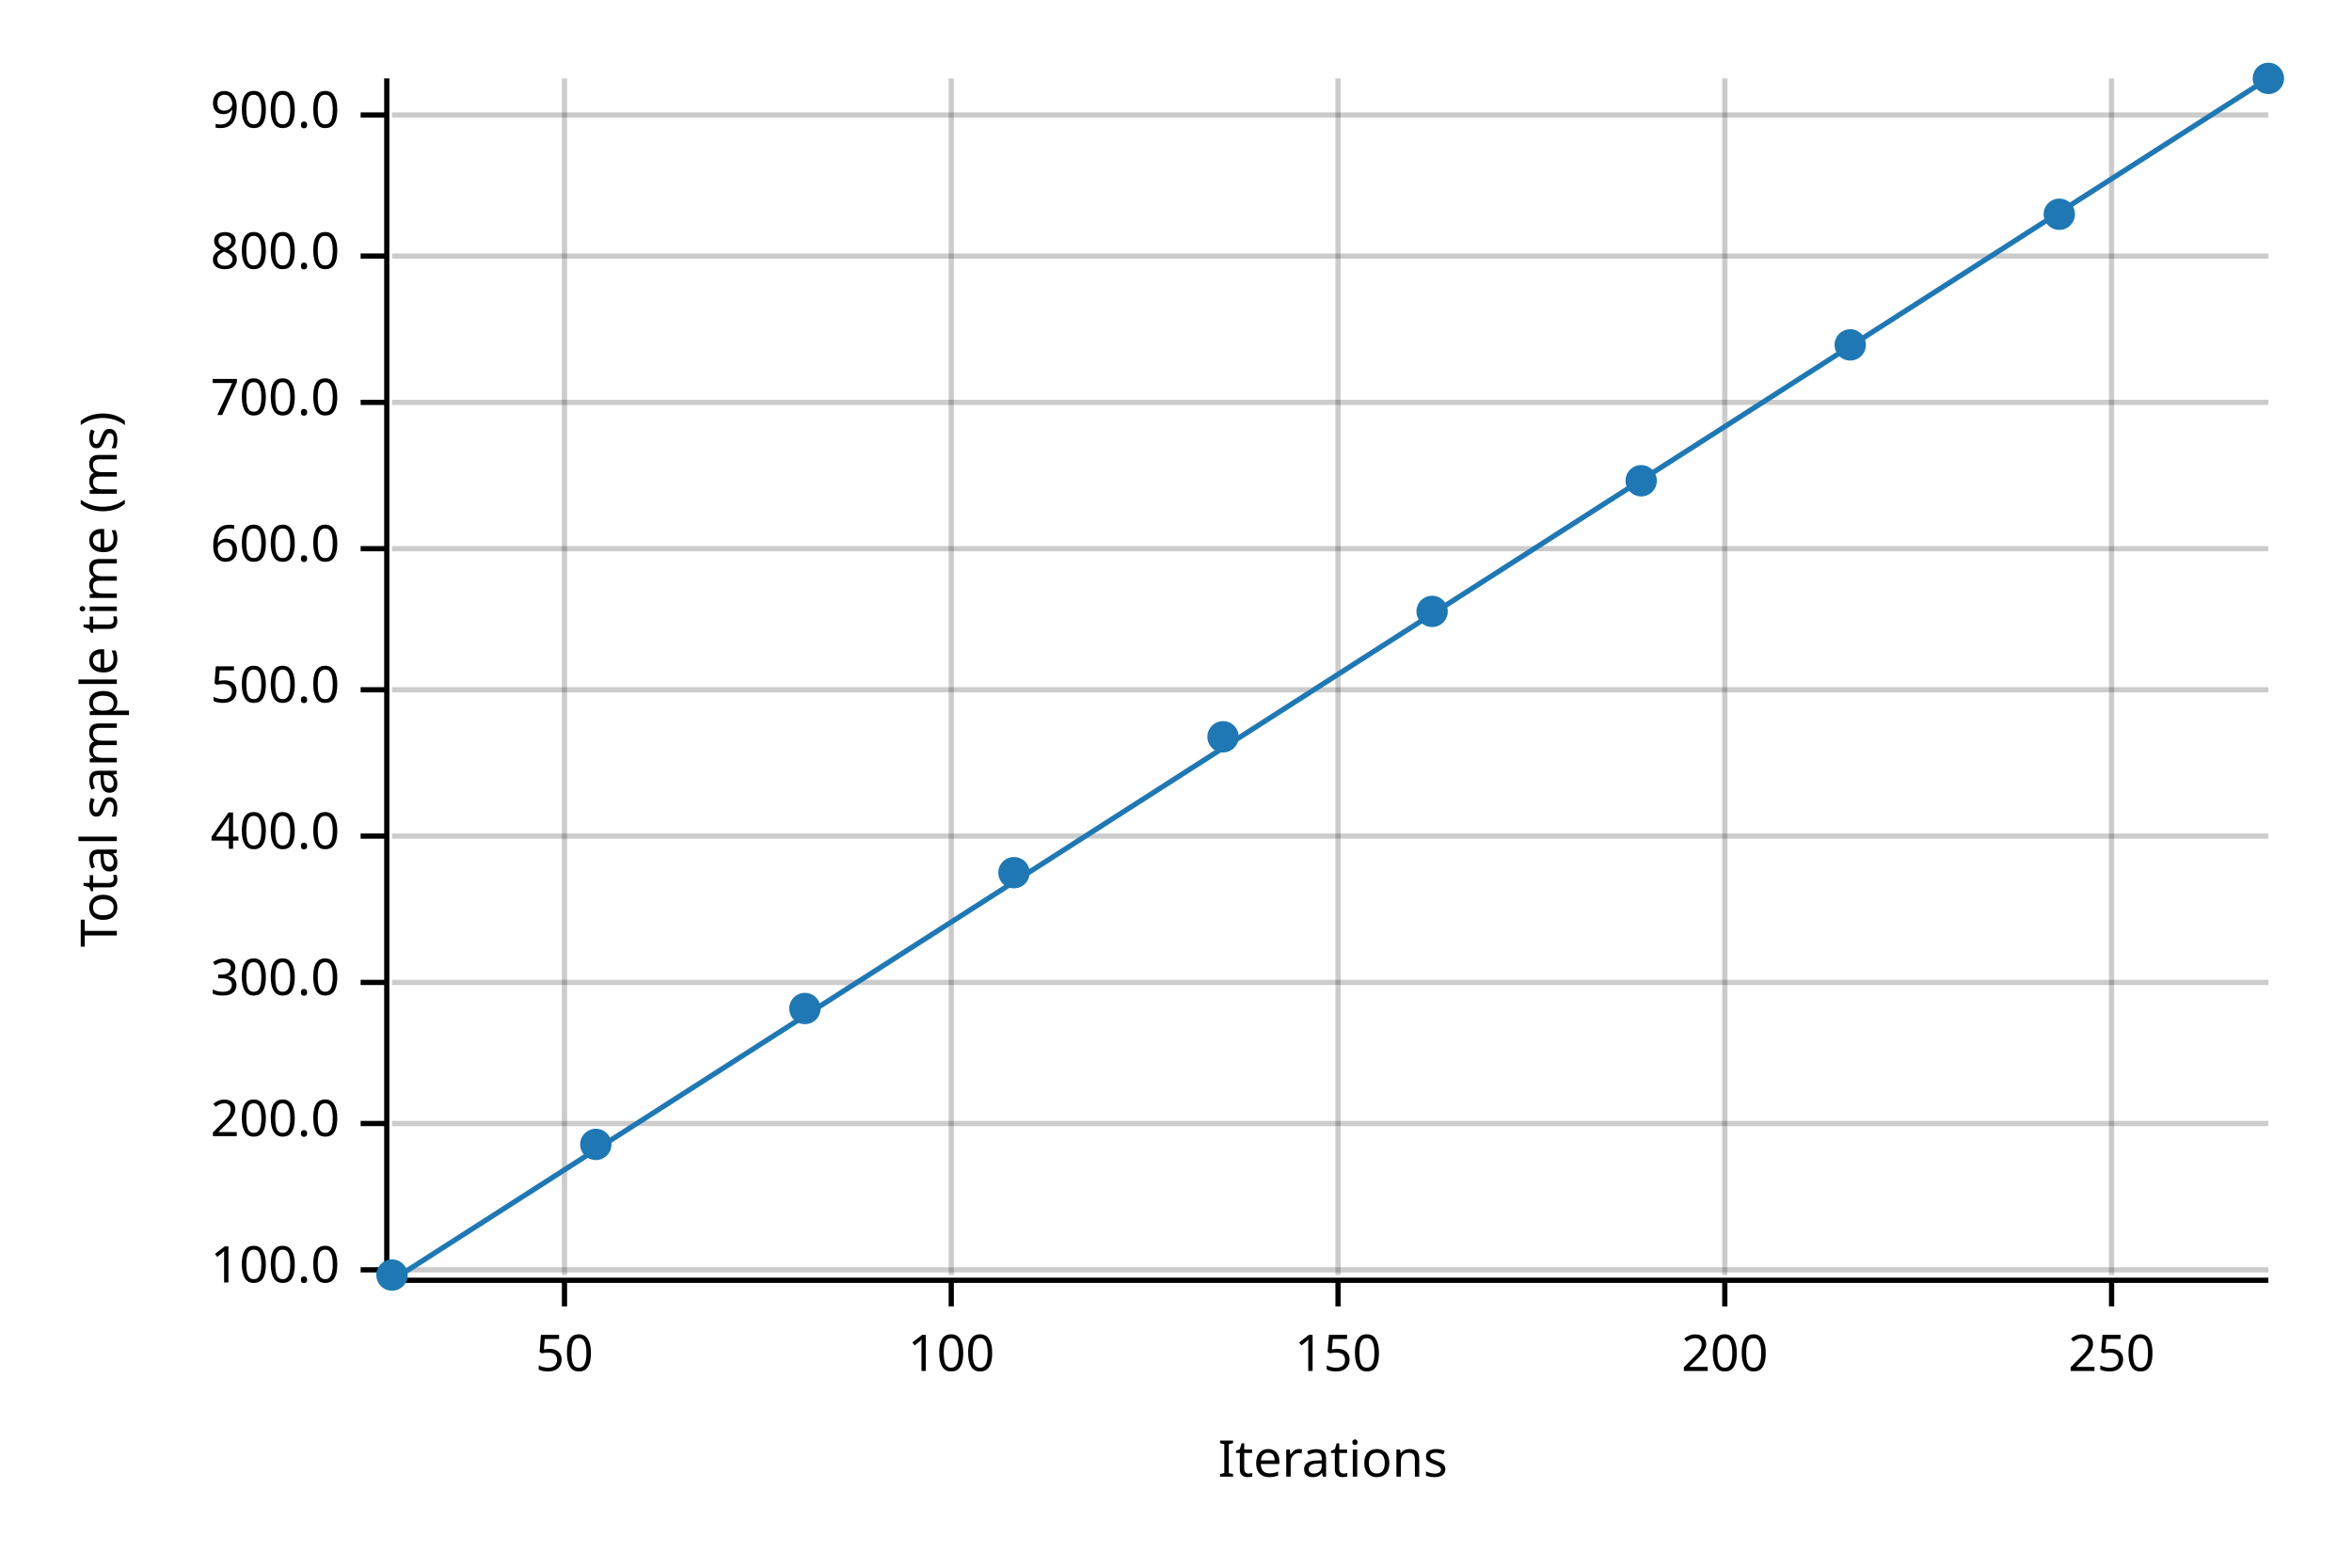
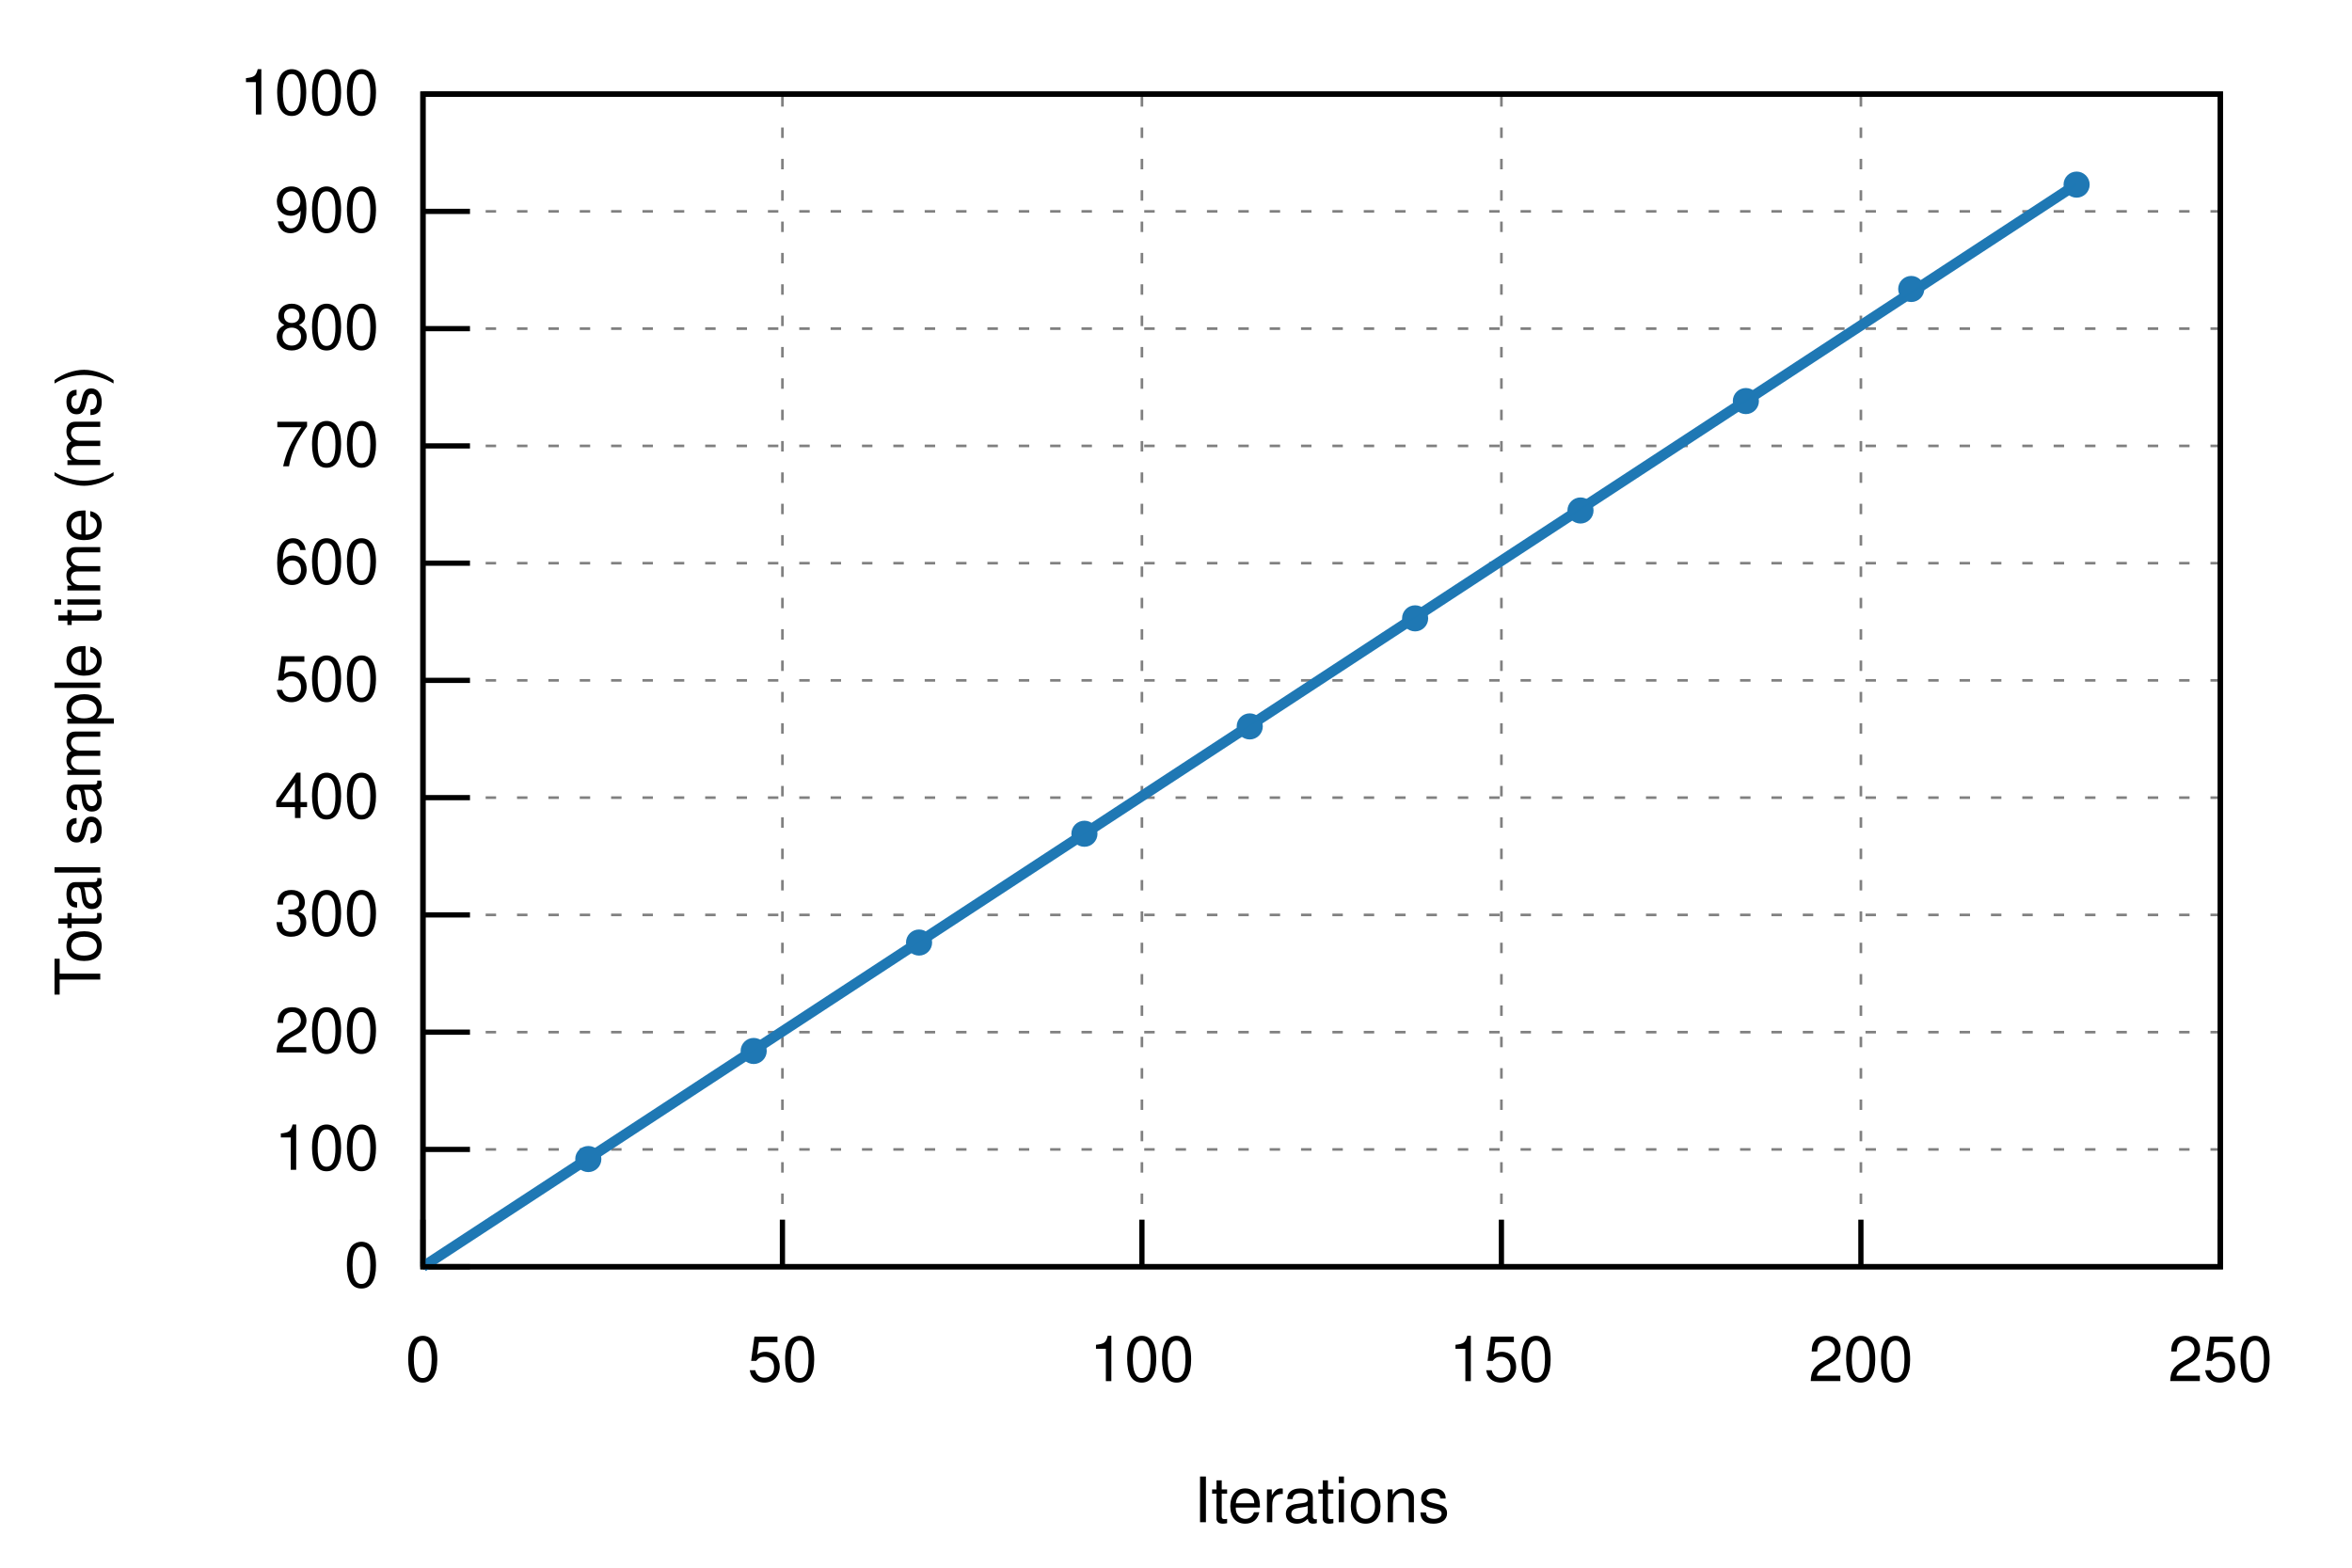
- <svg xmlns="http://www.w3.org/2000/svg" width="450" height="300" viewBox="0 0 450 300">
-   <text x="15" y="130" dy="0.76em" text-anchor="middle" font-family="sans-serif" font-size="9.677" opacity="1" fill="#000000" transform="rotate(270, 15, 130)">
- Total sample time (ms)
- </text>
-   <text x="255" y="285" dy="-0.5ex" text-anchor="middle" font-family="sans-serif" font-size="9.677" opacity="1" fill="#000000">
- Iterations
- </text>
-   <line opacity="0.2" stroke="#000000" stroke-width="1" x1="108" y1="244" x2="108" y2="15" />
-   <line opacity="0.2" stroke="#000000" stroke-width="1" x1="182" y1="244" x2="182" y2="15" />
-   <line opacity="0.2" stroke="#000000" stroke-width="1" x1="256" y1="244" x2="256" y2="15" />
-   <line opacity="0.2" stroke="#000000" stroke-width="1" x1="330" y1="244" x2="330" y2="15" />
-   <line opacity="0.2" stroke="#000000" stroke-width="1" x1="404" y1="244" x2="404" y2="15" />
-   <line opacity="0.2" stroke="#000000" stroke-width="1" x1="75" y1="243" x2="434" y2="243" />
-   <line opacity="0.2" stroke="#000000" stroke-width="1" x1="75" y1="215" x2="434" y2="215" />
-   <line opacity="0.2" stroke="#000000" stroke-width="1" x1="75" y1="188" x2="434" y2="188" />
-   <line opacity="0.2" stroke="#000000" stroke-width="1" x1="75" y1="160" x2="434" y2="160" />
-   <line opacity="0.2" stroke="#000000" stroke-width="1" x1="75" y1="132" x2="434" y2="132" />
-   <line opacity="0.2" stroke="#000000" stroke-width="1" x1="75" y1="105" x2="434" y2="105" />
-   <line opacity="0.2" stroke="#000000" stroke-width="1" x1="75" y1="77" x2="434" y2="77" />
-   <line opacity="0.2" stroke="#000000" stroke-width="1" x1="75" y1="49" x2="434" y2="49" />
-   <line opacity="0.2" stroke="#000000" stroke-width="1" x1="75" y1="22" x2="434" y2="22" />
-   <polyline fill="none" opacity="1" stroke="#000000" stroke-width="1" points="74,15 74,244 " />
-   <text x="65" y="243" dy="0.5ex" text-anchor="end" font-family="sans-serif" font-size="9.677" opacity="1" fill="#000000">
- 100.0
- </text>
-   <polyline fill="none" opacity="1" stroke="#000000" stroke-width="1" points="69,243 74,243 " />
-   <text x="65" y="215" dy="0.5ex" text-anchor="end" font-family="sans-serif" font-size="9.677" opacity="1" fill="#000000">
- 200.0
- </text>
-   <polyline fill="none" opacity="1" stroke="#000000" stroke-width="1" points="69,215 74,215 " />
-   <text x="65" y="188" dy="0.5ex" text-anchor="end" font-family="sans-serif" font-size="9.677" opacity="1" fill="#000000">
- 300.0
- </text>
-   <polyline fill="none" opacity="1" stroke="#000000" stroke-width="1" points="69,188 74,188 " />
-   <text x="65" y="160" dy="0.5ex" text-anchor="end" font-family="sans-serif" font-size="9.677" opacity="1" fill="#000000">
- 400.0
- </text>
-   <polyline fill="none" opacity="1" stroke="#000000" stroke-width="1" points="69,160 74,160 " />
-   <text x="65" y="132" dy="0.5ex" text-anchor="end" font-family="sans-serif" font-size="9.677" opacity="1" fill="#000000">
- 500.0
- </text>
-   <polyline fill="none" opacity="1" stroke="#000000" stroke-width="1" points="69,132 74,132 " />
-   <text x="65" y="105" dy="0.5ex" text-anchor="end" font-family="sans-serif" font-size="9.677" opacity="1" fill="#000000">
- 600.0
- </text>
-   <polyline fill="none" opacity="1" stroke="#000000" stroke-width="1" points="69,105 74,105 " />
-   <text x="65" y="77" dy="0.5ex" text-anchor="end" font-family="sans-serif" font-size="9.677" opacity="1" fill="#000000">
- 700.0
- </text>
-   <polyline fill="none" opacity="1" stroke="#000000" stroke-width="1" points="69,77 74,77 " />
-   <text x="65" y="49" dy="0.5ex" text-anchor="end" font-family="sans-serif" font-size="9.677" opacity="1" fill="#000000">
- 800.0
- </text>
-   <polyline fill="none" opacity="1" stroke="#000000" stroke-width="1" points="69,49 74,49 " />
-   <text x="65" y="22" dy="0.5ex" text-anchor="end" font-family="sans-serif" font-size="9.677" opacity="1" fill="#000000">
- 900.0
- </text>
-   <polyline fill="none" opacity="1" stroke="#000000" stroke-width="1" points="69,22 74,22 " />
-   <polyline fill="none" opacity="1" stroke="#000000" stroke-width="1" points="75,245 434,245 " />
-   <text x="108" y="255" dy="0.76em" text-anchor="middle" font-family="sans-serif" font-size="9.677" opacity="1" fill="#000000">
- 50
- </text>
-   <polyline fill="none" opacity="1" stroke="#000000" stroke-width="1" points="108,245 108,250 " />
-   <text x="182" y="255" dy="0.76em" text-anchor="middle" font-family="sans-serif" font-size="9.677" opacity="1" fill="#000000">
- 100
- </text>
-   <polyline fill="none" opacity="1" stroke="#000000" stroke-width="1" points="182,245 182,250 " />
-   <text x="256" y="255" dy="0.76em" text-anchor="middle" font-family="sans-serif" font-size="9.677" opacity="1" fill="#000000">
- 150
- </text>
-   <polyline fill="none" opacity="1" stroke="#000000" stroke-width="1" points="256,245 256,250 " />
-   <text x="330" y="255" dy="0.76em" text-anchor="middle" font-family="sans-serif" font-size="9.677" opacity="1" fill="#000000">
- 200
- </text>
-   <polyline fill="none" opacity="1" stroke="#000000" stroke-width="1" points="330,245 330,250 " />
-   <text x="404" y="255" dy="0.76em" text-anchor="middle" font-family="sans-serif" font-size="9.677" opacity="1" fill="#000000">
- 250
- </text>
-   <polyline fill="none" opacity="1" stroke="#000000" stroke-width="1" points="404,245 404,250 " />
-   <circle cx="75" cy="244" r="3" opacity="1" fill="#1F78B4" stroke="none" stroke-width="1" />
-   <circle cx="114" cy="219" r="3" opacity="1" fill="#1F78B4" stroke="none" stroke-width="1" />
-   <circle cx="154" cy="193" r="3" opacity="1" fill="#1F78B4" stroke="none" stroke-width="1" />
-   <circle cx="194" cy="167" r="3" opacity="1" fill="#1F78B4" stroke="none" stroke-width="1" />
-   <circle cx="234" cy="141" r="3" opacity="1" fill="#1F78B4" stroke="none" stroke-width="1" />
-   <circle cx="274" cy="117" r="3" opacity="1" fill="#1F78B4" stroke="none" stroke-width="1" />
-   <circle cx="314" cy="92" r="3" opacity="1" fill="#1F78B4" stroke="none" stroke-width="1" />
-   <circle cx="354" cy="66" r="3" opacity="1" fill="#1F78B4" stroke="none" stroke-width="1" />
-   <circle cx="394" cy="41" r="3" opacity="1" fill="#1F78B4" stroke="none" stroke-width="1" />
-   <circle cx="434" cy="15" r="3" opacity="1" fill="#1F78B4" stroke="none" stroke-width="1" />
-   <polyline fill="none" opacity="1" stroke="#1F78B4" stroke-width="1" points="75,245 434,15 " />
-   <polygon opacity="0.25" fill="#1F78B4" points="75,245 434,15 434,15 " />
+ <svg xmlns="http://www.w3.org/2000/svg" xmlns:xlink="http://www.w3.org/1999/xlink" viewBox="0 0 450 300">
+   <g id="gnuplot_canvas">
+     <rect x="0" y="0" width="450" height="300" fill="none" />
+     <defs>
+       <circle id="gpDot" r="0.5" stroke-width="0.5" stroke="currentColor" />
+       <path id="gpPt0" stroke-width="0.222" stroke="currentColor" d="M-1,0 h2 M0,-1 v2" />
+       <path id="gpPt1" stroke-width="0.222" stroke="currentColor" d="M-1,-1 L1,1 M1,-1 L-1,1" />
+       <path id="gpPt2" stroke-width="0.222" stroke="currentColor" d="M-1,0 L1,0 M0,-1 L0,1 M-1,-1 L1,1 M-1,1 L1,-1" />
+       <rect id="gpPt3" stroke-width="0.222" stroke="currentColor" x="-1" y="-1" width="2" height="2" />
+       <rect id="gpPt4" stroke-width="0.222" stroke="currentColor" fill="currentColor" x="-1" y="-1" width="2" height="2" />
+       <circle id="gpPt5" stroke-width="0.222" stroke="currentColor" cx="0" cy="0" r="1" />
+       <use xlink:href="#gpPt5" id="gpPt6" fill="currentColor" stroke="none" />
+       <path id="gpPt7" stroke-width="0.222" stroke="currentColor" d="M0,-1.33 L-1.33,0.67 L1.33,0.67 z" />
+       <use xlink:href="#gpPt7" id="gpPt8" fill="currentColor" stroke="none" />
+       <use xlink:href="#gpPt7" id="gpPt9" stroke="currentColor" transform="rotate(180)" />
+       <use xlink:href="#gpPt9" id="gpPt10" fill="currentColor" stroke="none" />
+       <use xlink:href="#gpPt3" id="gpPt11" stroke="currentColor" transform="rotate(45)" />
+       <use xlink:href="#gpPt11" id="gpPt12" fill="currentColor" stroke="none" />
+       <path id="gpPt13" stroke-width="0.222" stroke="currentColor" d="M0,1.330 L1.265,0.411 L0.782,-1.067 L-0.782,-1.076 L-1.265,0.411 z" />
+       <use xlink:href="#gpPt13" id="gpPt14" fill="currentColor" stroke="none" />
+       <filter id="textbox" filterUnits="objectBoundingBox" x="0" y="0" height="1" width="1">
+         <feFlood flood-color="white" flood-opacity="1" result="bgnd" />
+         <feComposite in="SourceGraphic" in2="bgnd" operator="atop" />
+       </filter>
+       <filter id="greybox" filterUnits="objectBoundingBox" x="0" y="0" height="1" width="1">
+         <feFlood flood-color="lightgrey" flood-opacity="1" result="grey" />
+         <feComposite in="SourceGraphic" in2="grey" operator="atop" />
+       </filter>
+     </defs>
+     <g fill="none" color="white" stroke="currentColor" stroke-width="1.00" stroke-linecap="butt" stroke-linejoin="miter">
+ </g>
+     <g fill="none" color="black" stroke="currentColor" stroke-width="1.00" stroke-linecap="butt" stroke-linejoin="miter">
+ </g>
+     <g fill="none" color="black" stroke="black" stroke-width="0.50" stroke-linecap="butt" stroke-linejoin="miter">
+ </g>
+     <g fill="none" color="gray" stroke="currentColor" stroke-width="0.50" stroke-linecap="butt" stroke-linejoin="miter">
+       <path stroke="gray" stroke-dasharray="2,4" class="gridline" d="M80.92,242.40 L424.82,242.40  " />
+     </g>
+     <g fill="none" color="gray" stroke="gray" stroke-width="1.00" stroke-linecap="butt" stroke-linejoin="miter">
+ </g>
+     <g fill="none" color="black" stroke="currentColor" stroke-width="1.00" stroke-linecap="butt" stroke-linejoin="miter">
+       <path stroke="black" d="M80.92,242.40 L89.92,242.40  " />
+       <g transform="translate(72.53,246.30)" stroke="none" fill="black" font-family="Helvetica" font-size="12.00" text-anchor="end">
+         <text>
+           <tspan font-family="Helvetica"> 0</tspan>
+         </text>
+       </g>
+     </g>
+     <g fill="none" color="black" stroke="currentColor" stroke-width="1.00" stroke-linecap="butt" stroke-linejoin="miter">
+ </g>
+     <g fill="none" color="black" stroke="black" stroke-width="0.50" stroke-linecap="butt" stroke-linejoin="miter">
+ </g>
+     <g fill="none" color="gray" stroke="currentColor" stroke-width="0.50" stroke-linecap="butt" stroke-linejoin="miter">
+       <path stroke="gray" stroke-dasharray="2,4" class="gridline" d="M80.92,219.96 L424.82,219.96  " />
+     </g>
+     <g fill="none" color="gray" stroke="gray" stroke-width="1.00" stroke-linecap="butt" stroke-linejoin="miter">
+ </g>
+     <g fill="none" color="black" stroke="currentColor" stroke-width="1.00" stroke-linecap="butt" stroke-linejoin="miter">
+       <path stroke="black" d="M80.92,219.96 L89.92,219.96  " />
+       <g transform="translate(72.53,223.86)" stroke="none" fill="black" font-family="Helvetica" font-size="12.00" text-anchor="end">
+         <text>
+           <tspan font-family="Helvetica"> 100</tspan>
+         </text>
+       </g>
+     </g>
+     <g fill="none" color="black" stroke="currentColor" stroke-width="1.00" stroke-linecap="butt" stroke-linejoin="miter">
+ </g>
+     <g fill="none" color="black" stroke="black" stroke-width="0.50" stroke-linecap="butt" stroke-linejoin="miter">
+ </g>
+     <g fill="none" color="gray" stroke="currentColor" stroke-width="0.50" stroke-linecap="butt" stroke-linejoin="miter">
+       <path stroke="gray" stroke-dasharray="2,4" class="gridline" d="M80.92,197.52 L424.82,197.52  " />
+     </g>
+     <g fill="none" color="gray" stroke="gray" stroke-width="1.00" stroke-linecap="butt" stroke-linejoin="miter">
+ </g>
+     <g fill="none" color="black" stroke="currentColor" stroke-width="1.00" stroke-linecap="butt" stroke-linejoin="miter">
+       <path stroke="black" d="M80.92,197.52 L89.92,197.52  " />
+       <g transform="translate(72.53,201.42)" stroke="none" fill="black" font-family="Helvetica" font-size="12.00" text-anchor="end">
+         <text>
+           <tspan font-family="Helvetica"> 200</tspan>
+         </text>
+       </g>
+     </g>
+     <g fill="none" color="black" stroke="currentColor" stroke-width="1.00" stroke-linecap="butt" stroke-linejoin="miter">
+ </g>
+     <g fill="none" color="black" stroke="black" stroke-width="0.50" stroke-linecap="butt" stroke-linejoin="miter">
+ </g>
+     <g fill="none" color="gray" stroke="currentColor" stroke-width="0.50" stroke-linecap="butt" stroke-linejoin="miter">
+       <path stroke="gray" stroke-dasharray="2,4" class="gridline" d="M80.92,175.08 L424.82,175.08  " />
+     </g>
+     <g fill="none" color="gray" stroke="gray" stroke-width="1.00" stroke-linecap="butt" stroke-linejoin="miter">
+ </g>
+     <g fill="none" color="black" stroke="currentColor" stroke-width="1.00" stroke-linecap="butt" stroke-linejoin="miter">
+       <path stroke="black" d="M80.92,175.08 L89.92,175.08  " />
+       <g transform="translate(72.53,178.98)" stroke="none" fill="black" font-family="Helvetica" font-size="12.00" text-anchor="end">
+         <text>
+           <tspan font-family="Helvetica"> 300</tspan>
+         </text>
+       </g>
+     </g>
+     <g fill="none" color="black" stroke="currentColor" stroke-width="1.00" stroke-linecap="butt" stroke-linejoin="miter">
+ </g>
+     <g fill="none" color="black" stroke="black" stroke-width="0.50" stroke-linecap="butt" stroke-linejoin="miter">
+ </g>
+     <g fill="none" color="gray" stroke="currentColor" stroke-width="0.50" stroke-linecap="butt" stroke-linejoin="miter">
+       <path stroke="gray" stroke-dasharray="2,4" class="gridline" d="M80.92,152.64 L424.82,152.64  " />
+     </g>
+     <g fill="none" color="gray" stroke="gray" stroke-width="1.00" stroke-linecap="butt" stroke-linejoin="miter">
+ </g>
+     <g fill="none" color="black" stroke="currentColor" stroke-width="1.00" stroke-linecap="butt" stroke-linejoin="miter">
+       <path stroke="black" d="M80.92,152.64 L89.92,152.64  " />
+       <g transform="translate(72.53,156.54)" stroke="none" fill="black" font-family="Helvetica" font-size="12.00" text-anchor="end">
+         <text>
+           <tspan font-family="Helvetica"> 400</tspan>
+         </text>
+       </g>
+     </g>
+     <g fill="none" color="black" stroke="currentColor" stroke-width="1.00" stroke-linecap="butt" stroke-linejoin="miter">
+ </g>
+     <g fill="none" color="black" stroke="black" stroke-width="0.50" stroke-linecap="butt" stroke-linejoin="miter">
+ </g>
+     <g fill="none" color="gray" stroke="currentColor" stroke-width="0.50" stroke-linecap="butt" stroke-linejoin="miter">
+       <path stroke="gray" stroke-dasharray="2,4" class="gridline" d="M80.92,130.20 L424.82,130.20  " />
+     </g>
+     <g fill="none" color="gray" stroke="gray" stroke-width="1.00" stroke-linecap="butt" stroke-linejoin="miter">
+ </g>
+     <g fill="none" color="black" stroke="currentColor" stroke-width="1.00" stroke-linecap="butt" stroke-linejoin="miter">
+       <path stroke="black" d="M80.92,130.20 L89.92,130.20  " />
+       <g transform="translate(72.53,134.10)" stroke="none" fill="black" font-family="Helvetica" font-size="12.00" text-anchor="end">
+         <text>
+           <tspan font-family="Helvetica"> 500</tspan>
+         </text>
+       </g>
+     </g>
+     <g fill="none" color="black" stroke="currentColor" stroke-width="1.00" stroke-linecap="butt" stroke-linejoin="miter">
+ </g>
+     <g fill="none" color="black" stroke="black" stroke-width="0.50" stroke-linecap="butt" stroke-linejoin="miter">
+ </g>
+     <g fill="none" color="gray" stroke="currentColor" stroke-width="0.50" stroke-linecap="butt" stroke-linejoin="miter">
+       <path stroke="gray" stroke-dasharray="2,4" class="gridline" d="M80.92,107.77 L424.82,107.77  " />
+     </g>
+     <g fill="none" color="gray" stroke="gray" stroke-width="1.00" stroke-linecap="butt" stroke-linejoin="miter">
+ </g>
+     <g fill="none" color="black" stroke="currentColor" stroke-width="1.00" stroke-linecap="butt" stroke-linejoin="miter">
+       <path stroke="black" d="M80.92,107.77 L89.92,107.77  " />
+       <g transform="translate(72.53,111.67)" stroke="none" fill="black" font-family="Helvetica" font-size="12.00" text-anchor="end">
+         <text>
+           <tspan font-family="Helvetica"> 600</tspan>
+         </text>
+       </g>
+     </g>
+     <g fill="none" color="black" stroke="currentColor" stroke-width="1.00" stroke-linecap="butt" stroke-linejoin="miter">
+ </g>
+     <g fill="none" color="black" stroke="black" stroke-width="0.50" stroke-linecap="butt" stroke-linejoin="miter">
+ </g>
+     <g fill="none" color="gray" stroke="currentColor" stroke-width="0.50" stroke-linecap="butt" stroke-linejoin="miter">
+       <path stroke="gray" stroke-dasharray="2,4" class="gridline" d="M80.92,85.33 L424.82,85.33  " />
+     </g>
+     <g fill="none" color="gray" stroke="gray" stroke-width="1.00" stroke-linecap="butt" stroke-linejoin="miter">
+ </g>
+     <g fill="none" color="black" stroke="currentColor" stroke-width="1.00" stroke-linecap="butt" stroke-linejoin="miter">
+       <path stroke="black" d="M80.92,85.33 L89.92,85.33  " />
+       <g transform="translate(72.53,89.23)" stroke="none" fill="black" font-family="Helvetica" font-size="12.00" text-anchor="end">
+         <text>
+           <tspan font-family="Helvetica"> 700</tspan>
+         </text>
+       </g>
+     </g>
+     <g fill="none" color="black" stroke="currentColor" stroke-width="1.00" stroke-linecap="butt" stroke-linejoin="miter">
+ </g>
+     <g fill="none" color="black" stroke="black" stroke-width="0.50" stroke-linecap="butt" stroke-linejoin="miter">
+ </g>
+     <g fill="none" color="gray" stroke="currentColor" stroke-width="0.50" stroke-linecap="butt" stroke-linejoin="miter">
+       <path stroke="gray" stroke-dasharray="2,4" class="gridline" d="M80.92,62.89 L424.82,62.89  " />
+     </g>
+     <g fill="none" color="gray" stroke="gray" stroke-width="1.00" stroke-linecap="butt" stroke-linejoin="miter">
+ </g>
+     <g fill="none" color="black" stroke="currentColor" stroke-width="1.00" stroke-linecap="butt" stroke-linejoin="miter">
+       <path stroke="black" d="M80.92,62.89 L89.92,62.89  " />
+       <g transform="translate(72.53,66.79)" stroke="none" fill="black" font-family="Helvetica" font-size="12.00" text-anchor="end">
+         <text>
+           <tspan font-family="Helvetica"> 800</tspan>
+         </text>
+       </g>
+     </g>
+     <g fill="none" color="black" stroke="currentColor" stroke-width="1.00" stroke-linecap="butt" stroke-linejoin="miter">
+ </g>
+     <g fill="none" color="black" stroke="black" stroke-width="0.50" stroke-linecap="butt" stroke-linejoin="miter">
+ </g>
+     <g fill="none" color="gray" stroke="currentColor" stroke-width="0.50" stroke-linecap="butt" stroke-linejoin="miter">
+       <path stroke="gray" stroke-dasharray="2,4" class="gridline" d="M80.92,40.45 L424.82,40.45  " />
+     </g>
+     <g fill="none" color="gray" stroke="gray" stroke-width="1.00" stroke-linecap="butt" stroke-linejoin="miter">
+ </g>
+     <g fill="none" color="black" stroke="currentColor" stroke-width="1.00" stroke-linecap="butt" stroke-linejoin="miter">
+       <path stroke="black" d="M80.92,40.45 L89.92,40.45  " />
+       <g transform="translate(72.53,44.35)" stroke="none" fill="black" font-family="Helvetica" font-size="12.00" text-anchor="end">
+         <text>
+           <tspan font-family="Helvetica"> 900</tspan>
+         </text>
+       </g>
+     </g>
+     <g fill="none" color="black" stroke="currentColor" stroke-width="1.00" stroke-linecap="butt" stroke-linejoin="miter">
+ </g>
+     <g fill="none" color="black" stroke="black" stroke-width="0.50" stroke-linecap="butt" stroke-linejoin="miter">
+ </g>
+     <g fill="none" color="gray" stroke="currentColor" stroke-width="0.50" stroke-linecap="butt" stroke-linejoin="miter">
+       <path stroke="gray" stroke-dasharray="2,4" class="gridline" d="M80.92,18.01 L424.82,18.01  " />
+     </g>
+     <g fill="none" color="gray" stroke="gray" stroke-width="1.00" stroke-linecap="butt" stroke-linejoin="miter">
+ </g>
+     <g fill="none" color="black" stroke="currentColor" stroke-width="1.00" stroke-linecap="butt" stroke-linejoin="miter">
+       <path stroke="black" d="M80.92,18.01 L89.92,18.01  " />
+       <g transform="translate(72.53,21.91)" stroke="none" fill="black" font-family="Helvetica" font-size="12.00" text-anchor="end">
+         <text>
+           <tspan font-family="Helvetica"> 1000</tspan>
+         </text>
+       </g>
+     </g>
+     <g fill="none" color="black" stroke="currentColor" stroke-width="1.00" stroke-linecap="butt" stroke-linejoin="miter">
+ </g>
+     <g fill="none" color="black" stroke="black" stroke-width="0.50" stroke-linecap="butt" stroke-linejoin="miter">
+ </g>
+     <g fill="none" color="gray" stroke="currentColor" stroke-width="0.50" stroke-linecap="butt" stroke-linejoin="miter">
+       <path stroke="gray" stroke-dasharray="2,4" class="gridline" d="M80.92,242.40 L80.92,18.01  " />
+     </g>
+     <g fill="none" color="gray" stroke="gray" stroke-width="1.00" stroke-linecap="butt" stroke-linejoin="miter">
+ </g>
+     <g fill="none" color="black" stroke="currentColor" stroke-width="1.00" stroke-linecap="butt" stroke-linejoin="miter">
+       <path stroke="black" d="M80.92,242.40 L80.92,233.40  " />
+       <g transform="translate(80.92,264.30)" stroke="none" fill="black" font-family="Helvetica" font-size="12.00" text-anchor="middle">
+         <text>
+           <tspan font-family="Helvetica"> 0</tspan>
+         </text>
+       </g>
+     </g>
+     <g fill="none" color="black" stroke="currentColor" stroke-width="1.00" stroke-linecap="butt" stroke-linejoin="miter">
+ </g>
+     <g fill="none" color="black" stroke="black" stroke-width="0.50" stroke-linecap="butt" stroke-linejoin="miter">
+ </g>
+     <g fill="none" color="gray" stroke="currentColor" stroke-width="0.50" stroke-linecap="butt" stroke-linejoin="miter">
+       <path stroke="gray" stroke-dasharray="2,4" class="gridline" d="M149.70,242.40 L149.70,18.01  " />
+     </g>
+     <g fill="none" color="gray" stroke="gray" stroke-width="1.00" stroke-linecap="butt" stroke-linejoin="miter">
+ </g>
+     <g fill="none" color="black" stroke="currentColor" stroke-width="1.00" stroke-linecap="butt" stroke-linejoin="miter">
+       <path stroke="black" d="M149.70,242.40 L149.70,233.40  " />
+       <g transform="translate(149.70,264.30)" stroke="none" fill="black" font-family="Helvetica" font-size="12.00" text-anchor="middle">
+         <text>
+           <tspan font-family="Helvetica"> 50</tspan>
+         </text>
+       </g>
+     </g>
+     <g fill="none" color="black" stroke="currentColor" stroke-width="1.00" stroke-linecap="butt" stroke-linejoin="miter">
+ </g>
+     <g fill="none" color="black" stroke="black" stroke-width="0.50" stroke-linecap="butt" stroke-linejoin="miter">
+ </g>
+     <g fill="none" color="gray" stroke="currentColor" stroke-width="0.50" stroke-linecap="butt" stroke-linejoin="miter">
+       <path stroke="gray" stroke-dasharray="2,4" class="gridline" d="M218.48,242.40 L218.48,18.01  " />
+     </g>
+     <g fill="none" color="gray" stroke="gray" stroke-width="1.00" stroke-linecap="butt" stroke-linejoin="miter">
+ </g>
+     <g fill="none" color="black" stroke="currentColor" stroke-width="1.00" stroke-linecap="butt" stroke-linejoin="miter">
+       <path stroke="black" d="M218.48,242.40 L218.48,233.40  " />
+       <g transform="translate(218.48,264.30)" stroke="none" fill="black" font-family="Helvetica" font-size="12.00" text-anchor="middle">
+         <text>
+           <tspan font-family="Helvetica"> 100</tspan>
+         </text>
+       </g>
+     </g>
+     <g fill="none" color="black" stroke="currentColor" stroke-width="1.00" stroke-linecap="butt" stroke-linejoin="miter">
+ </g>
+     <g fill="none" color="black" stroke="black" stroke-width="0.50" stroke-linecap="butt" stroke-linejoin="miter">
+ </g>
+     <g fill="none" color="gray" stroke="currentColor" stroke-width="0.50" stroke-linecap="butt" stroke-linejoin="miter">
+       <path stroke="gray" stroke-dasharray="2,4" class="gridline" d="M287.26,242.40 L287.26,18.01  " />
+     </g>
+     <g fill="none" color="gray" stroke="gray" stroke-width="1.00" stroke-linecap="butt" stroke-linejoin="miter">
+ </g>
+     <g fill="none" color="black" stroke="currentColor" stroke-width="1.00" stroke-linecap="butt" stroke-linejoin="miter">
+       <path stroke="black" d="M287.26,242.40 L287.26,233.40  " />
+       <g transform="translate(287.26,264.30)" stroke="none" fill="black" font-family="Helvetica" font-size="12.00" text-anchor="middle">
+         <text>
+           <tspan font-family="Helvetica"> 150</tspan>
+         </text>
+       </g>
+     </g>
+     <g fill="none" color="black" stroke="currentColor" stroke-width="1.00" stroke-linecap="butt" stroke-linejoin="miter">
+ </g>
+     <g fill="none" color="black" stroke="black" stroke-width="0.50" stroke-linecap="butt" stroke-linejoin="miter">
+ </g>
+     <g fill="none" color="gray" stroke="currentColor" stroke-width="0.50" stroke-linecap="butt" stroke-linejoin="miter">
+       <path stroke="gray" stroke-dasharray="2,4" class="gridline" d="M356.04,242.40 L356.04,18.01  " />
+     </g>
+     <g fill="none" color="gray" stroke="gray" stroke-width="1.00" stroke-linecap="butt" stroke-linejoin="miter">
+ </g>
+     <g fill="none" color="black" stroke="currentColor" stroke-width="1.00" stroke-linecap="butt" stroke-linejoin="miter">
+       <path stroke="black" d="M356.04,242.40 L356.04,233.40  " />
+       <g transform="translate(356.04,264.30)" stroke="none" fill="black" font-family="Helvetica" font-size="12.00" text-anchor="middle">
+         <text>
+           <tspan font-family="Helvetica"> 200</tspan>
+         </text>
+       </g>
+     </g>
+     <g fill="none" color="black" stroke="currentColor" stroke-width="1.00" stroke-linecap="butt" stroke-linejoin="miter">
+ </g>
+     <g fill="none" color="black" stroke="black" stroke-width="0.50" stroke-linecap="butt" stroke-linejoin="miter">
+ </g>
+     <g fill="none" color="gray" stroke="currentColor" stroke-width="0.50" stroke-linecap="butt" stroke-linejoin="miter">
+       <path stroke="gray" stroke-dasharray="2,4" class="gridline" d="M424.82,242.40 L424.82,18.01  " />
+     </g>
+     <g fill="none" color="gray" stroke="gray" stroke-width="1.00" stroke-linecap="butt" stroke-linejoin="miter">
+ </g>
+     <g fill="none" color="black" stroke="currentColor" stroke-width="1.00" stroke-linecap="butt" stroke-linejoin="miter">
+       <path stroke="black" d="M424.82,242.40 L424.82,233.40  " />
+       <g transform="translate(424.82,264.30)" stroke="none" fill="black" font-family="Helvetica" font-size="12.00" text-anchor="middle">
+         <text>
+           <tspan font-family="Helvetica"> 250</tspan>
+         </text>
+       </g>
+     </g>
+     <g fill="none" color="black" stroke="currentColor" stroke-width="1.00" stroke-linecap="butt" stroke-linejoin="miter">
+ </g>
+     <g fill="none" color="black" stroke="currentColor" stroke-width="1.00" stroke-linecap="butt" stroke-linejoin="miter">
+       <path stroke="black" d="M80.92,18.01 L80.92,242.40 L424.82,242.40 L424.82,18.01 L80.92,18.01 Z  " />
+     </g>
+     <g fill="none" color="black" stroke="currentColor" stroke-width="1.00" stroke-linecap="butt" stroke-linejoin="miter">
+ </g>
+     <g id="gnuplot_plot_1">
+       <g fill="none" color="black" stroke="currentColor" stroke-width="1.00" stroke-linecap="butt" stroke-linejoin="miter">
+         <use xlink:href="#gpPt6" transform="translate(112.56,221.80) scale(2.25)" color="rgb( 31, 120, 180)" />
+         <use xlink:href="#gpPt6" transform="translate(144.20,201.12) scale(2.25)" color="rgb( 31, 120, 180)" />
+         <use xlink:href="#gpPt6" transform="translate(175.84,180.37) scale(2.25)" color="rgb( 31, 120, 180)" />
+         <use xlink:href="#gpPt6" transform="translate(207.48,159.55) scale(2.25)" color="rgb( 31, 120, 180)" />
+         <use xlink:href="#gpPt6" transform="translate(239.11,139.01) scale(2.25)" color="rgb( 31, 120, 180)" />
+         <use xlink:href="#gpPt6" transform="translate(270.75,118.33) scale(2.25)" color="rgb( 31, 120, 180)" />
+         <use xlink:href="#gpPt6" transform="translate(302.39,97.69) scale(2.25)" color="rgb( 31, 120, 180)" />
+         <use xlink:href="#gpPt6" transform="translate(334.03,76.75) scale(2.25)" color="rgb( 31, 120, 180)" />
+         <use xlink:href="#gpPt6" transform="translate(365.67,55.30) scale(2.25)" color="rgb( 31, 120, 180)" />
+         <use xlink:href="#gpPt6" transform="translate(397.31,35.33) scale(2.25)" color="rgb( 31, 120, 180)" />
+       </g>
+     </g>
+     <g id="gnuplot_plot_2">
+       <g fill="none" color="white" stroke="rgb( 31, 120, 180)" stroke-width="2.00" stroke-linecap="butt" stroke-linejoin="miter">
+ </g>
+       <g fill="none" color="black" stroke="currentColor" stroke-width="2.00" stroke-linecap="butt" stroke-linejoin="miter">
+         <path stroke="rgb( 31, 120, 180)" d="M80.92,242.40 L397.31,35.26  " />
+       </g>
+     </g>
+     <g id="gnuplot_plot_3">
+       <g fill="none" color="white" stroke="rgb( 31, 120, 180)" stroke-width="1.00" stroke-linecap="butt" stroke-linejoin="miter">
+ </g>
+       <g fill="none" color="black" stroke="currentColor" stroke-width="1.00" stroke-linecap="butt" stroke-linejoin="miter">
+         <g stroke="none" shape-rendering="crispEdges">
+           <polygon fill="rgb( 31, 120, 180)" fill-opacity="0.25" points="80.92,242.40 80.92,242.40 80.92,242.40 " />
+           <polygon fill="rgb( 31, 120, 180)" fill-opacity="0.25" points="80.92,242.40 397.31,35.59 397.31,34.92 " />
+         </g>
+       </g>
+     </g>
+     <g fill="none" color="white" stroke="rgb( 31, 120, 180)" stroke-width="2.00" stroke-linecap="butt" stroke-linejoin="miter">
+ </g>
+     <g fill="none" color="black" stroke="currentColor" stroke-width="2.00" stroke-linecap="butt" stroke-linejoin="miter">
+ </g>
+     <g fill="none" color="black" stroke="black" stroke-width="1.00" stroke-linecap="butt" stroke-linejoin="miter">
+ </g>
+     <g fill="none" color="black" stroke="currentColor" stroke-width="1.00" stroke-linecap="butt" stroke-linejoin="miter">
+       <path stroke="black" d="M80.92,18.01 L80.92,242.40 L424.82,242.40 L424.82,18.01 L80.92,18.01 Z  " />
+       <g transform="translate(19.18,130.21) rotate(270.00)" stroke="none" fill="black" font-family="Helvetica" font-size="12.00" text-anchor="middle">
+         <text>
+           <tspan font-family="Helvetica">Total sample time (ms)</tspan>
+         </text>
+       </g>
+     </g>
+     <g fill="none" color="black" stroke="currentColor" stroke-width="1.00" stroke-linecap="butt" stroke-linejoin="miter">
+       <g transform="translate(252.87,291.30)" stroke="none" fill="black" font-family="Helvetica" font-size="12.00" text-anchor="middle">
+         <text>
+           <tspan font-family="Helvetica">Iterations</tspan>
+         </text>
+       </g>
+     </g>
+     <g fill="none" color="black" stroke="currentColor" stroke-width="1.00" stroke-linecap="butt" stroke-linejoin="miter">
+ </g>
+     <g fill="none" color="black" stroke="currentColor" stroke-width="1.00" stroke-linecap="butt" stroke-linejoin="miter">
+ </g>
+   </g>
</svg>
